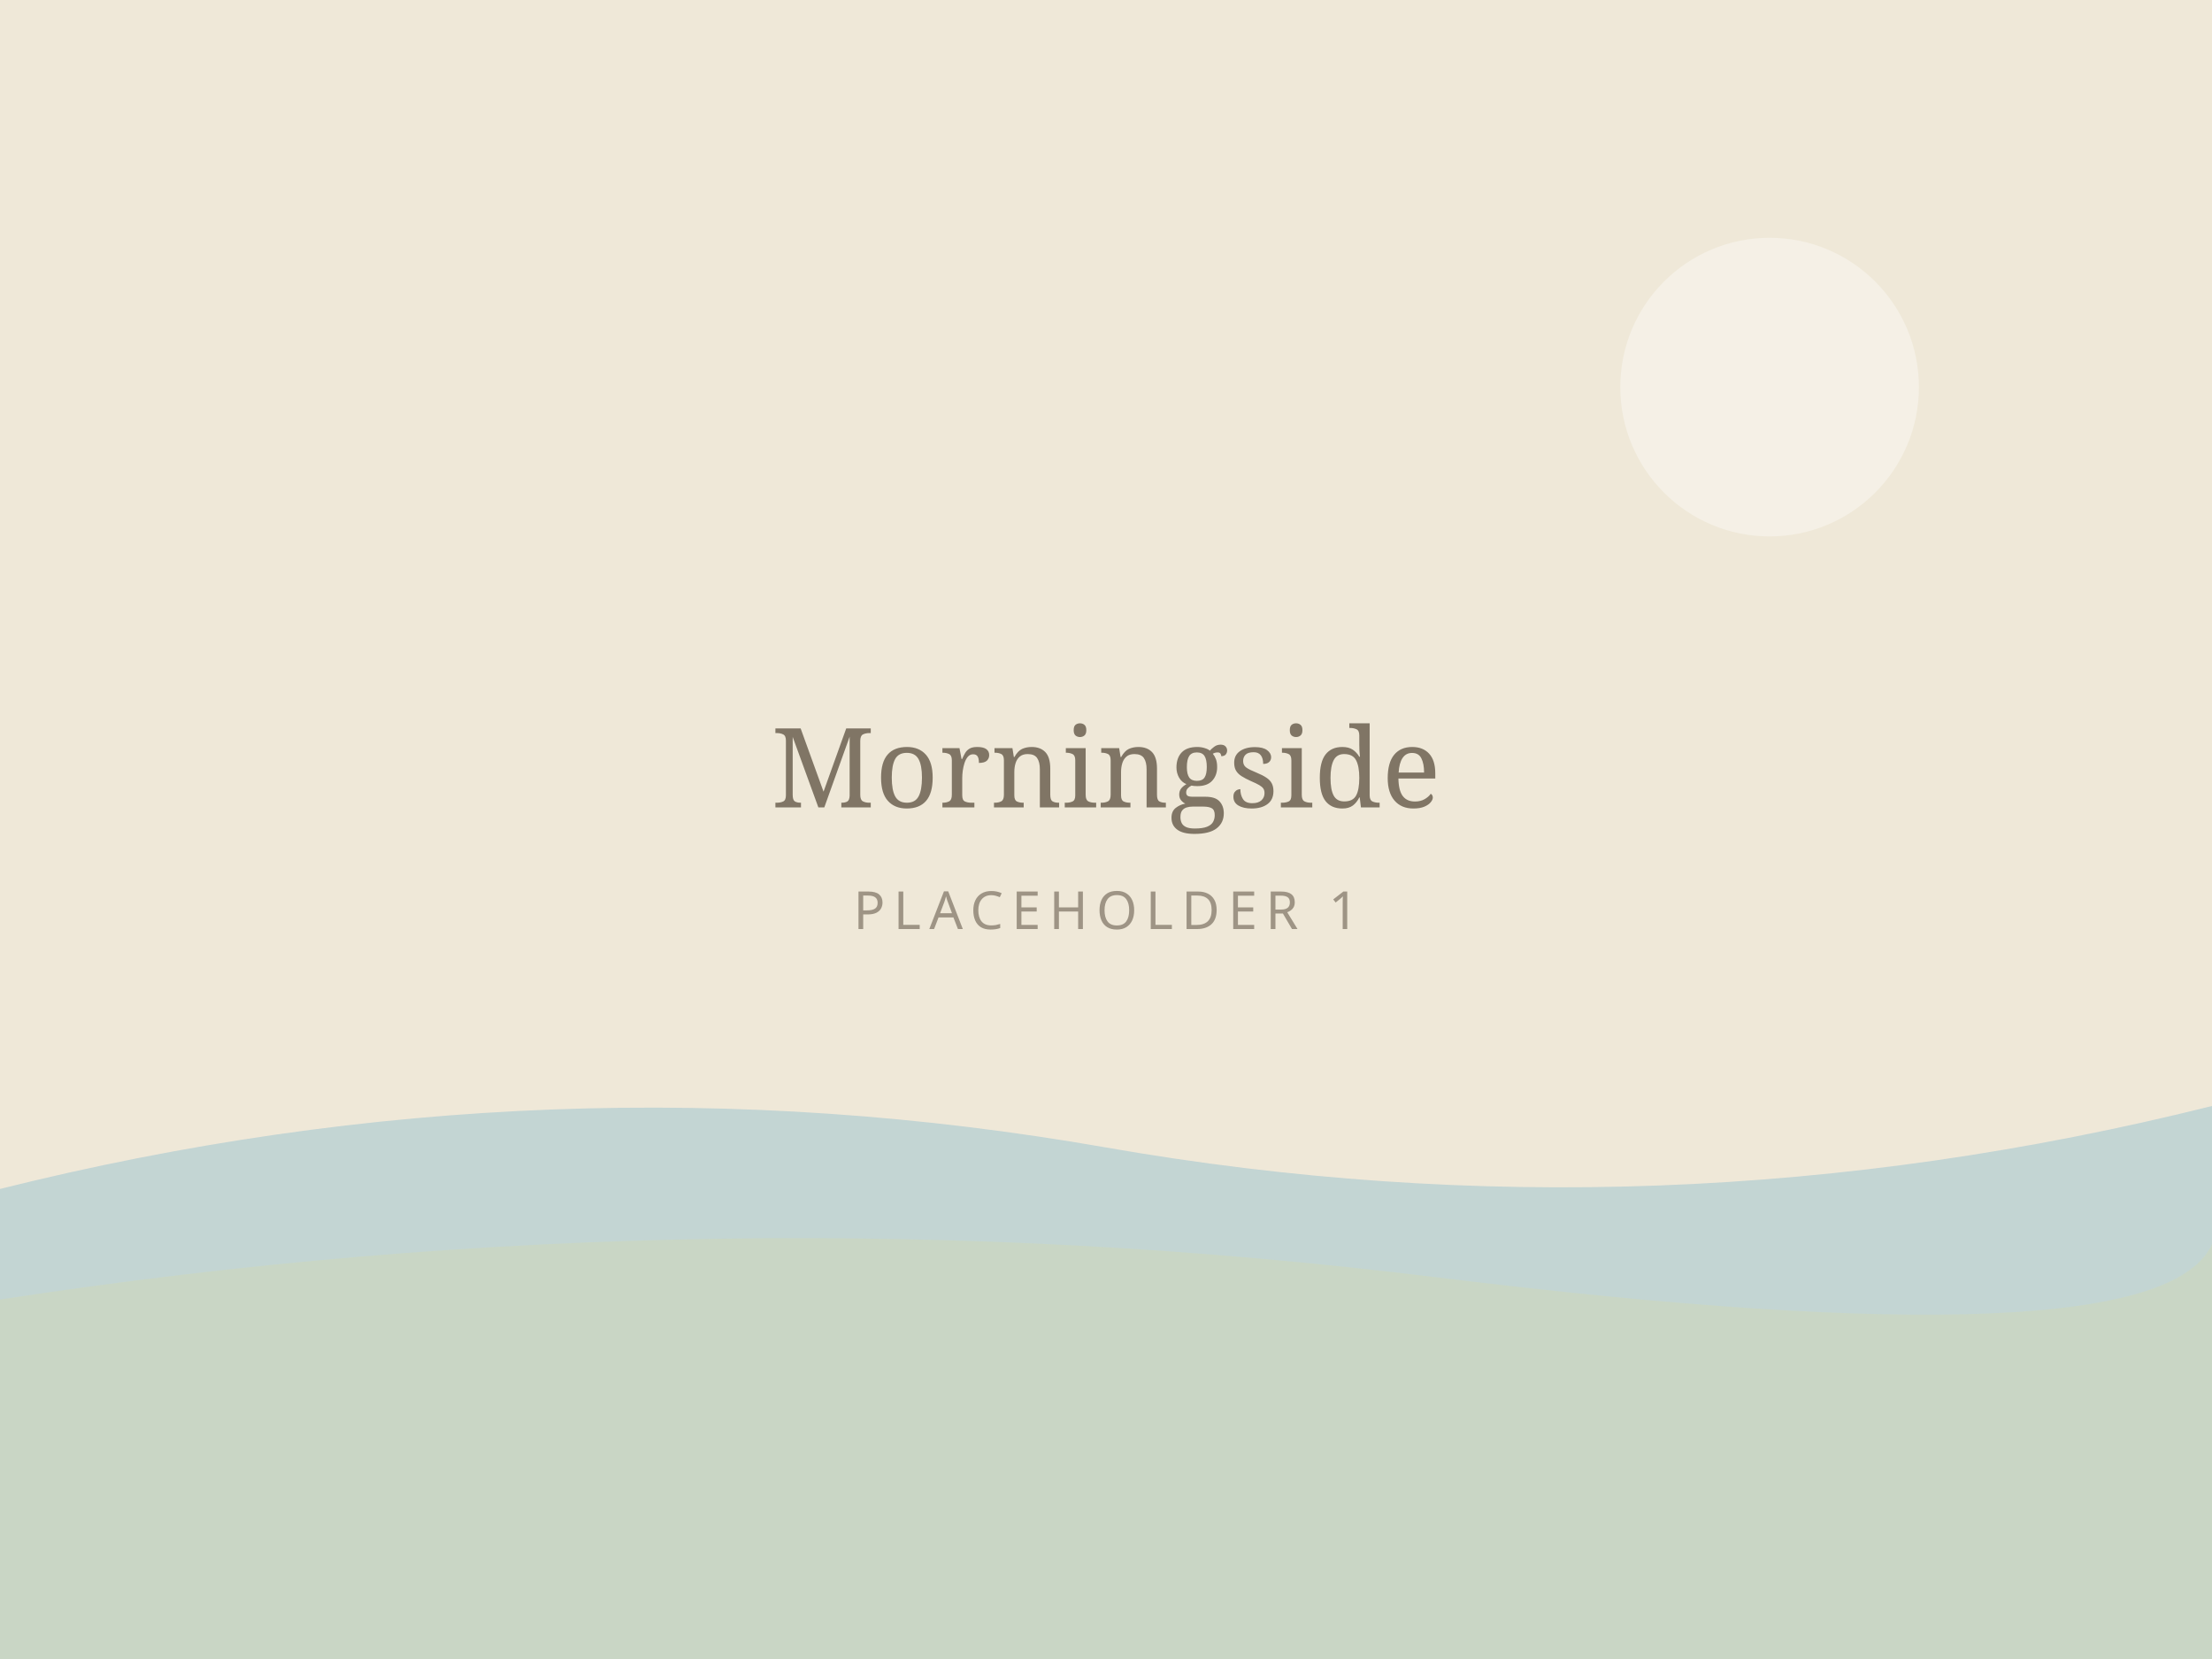
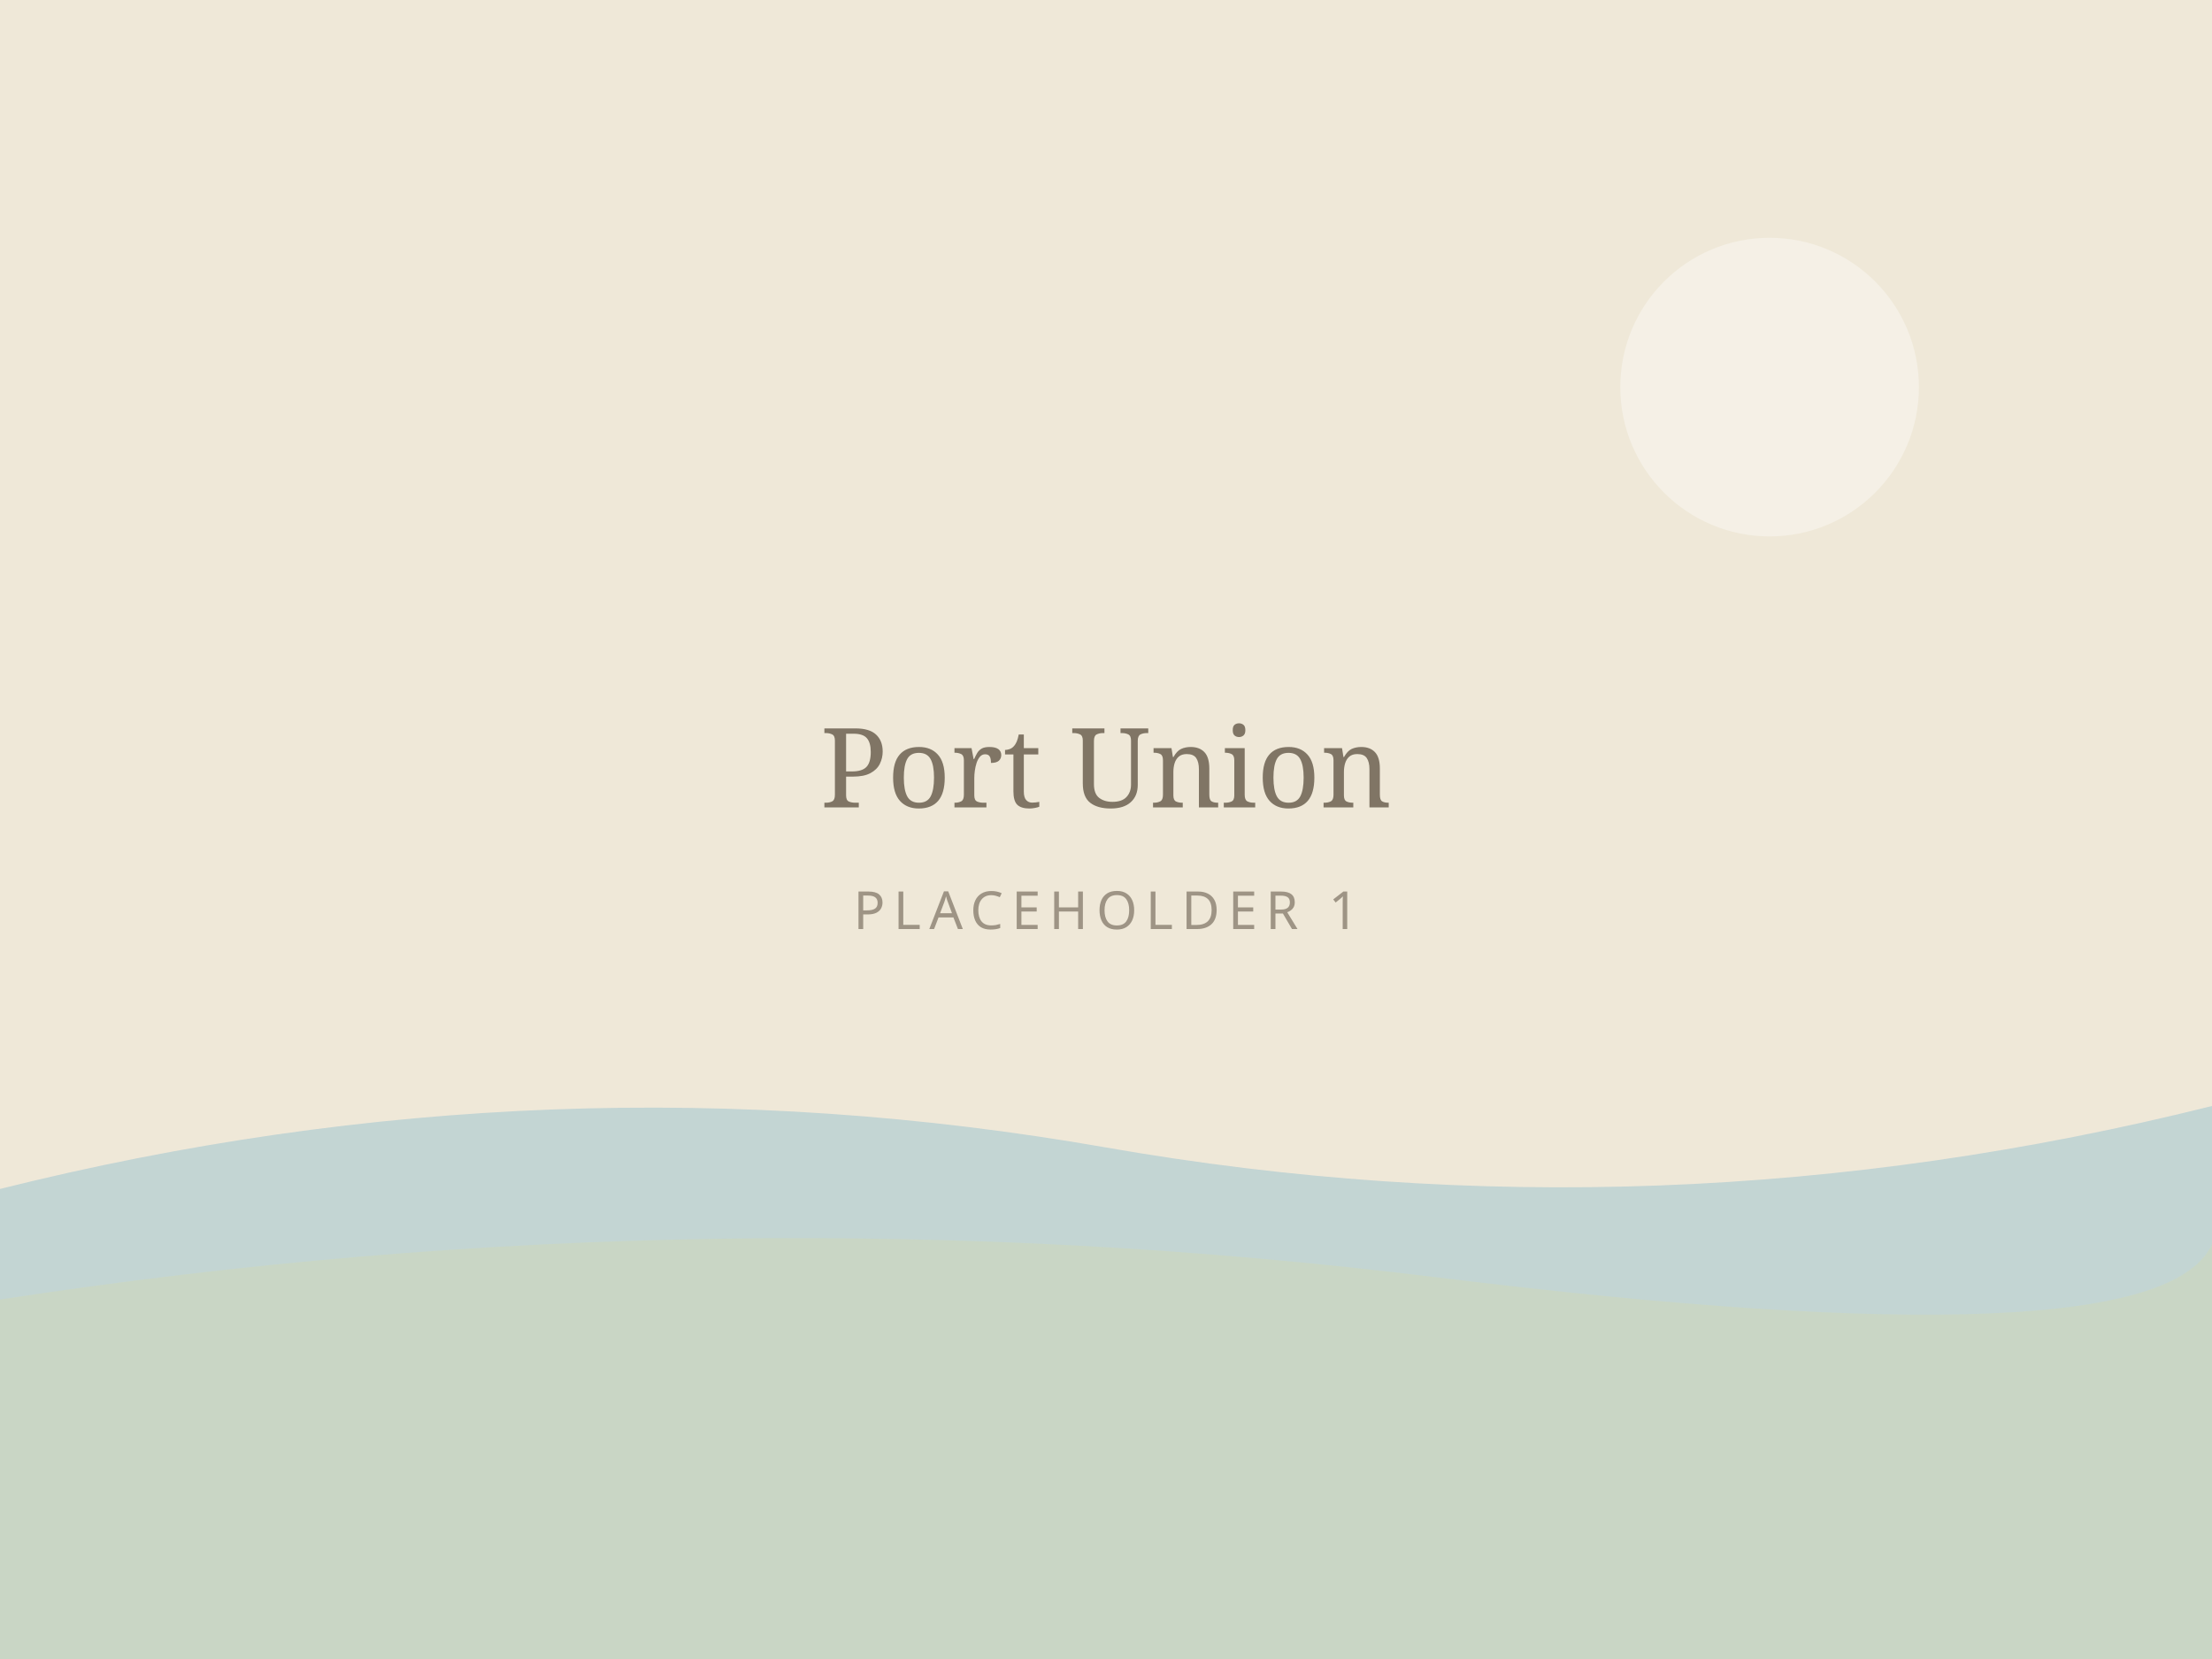
<svg xmlns="http://www.w3.org/2000/svg" viewBox="0 0 800 600">
  <rect width="800" height="600" fill="#efe8d8" />
  <path d="M0 430 Q200 380 400 415 T800 400 L800 600 L0 600 Z" fill="#9fc4d0" opacity=".55" />
  <path d="M0 470 Q260 430 520 462 T800 450 L800 600 L0 600 Z" fill="#cfd8b8" opacity=".5" />
  <circle cx="640" cy="140" r="54" fill="#fff" opacity=".35" />
-   <text x="400" y="292" text-anchor="middle" font-family="Georgia,serif" font-size="40" fill="#3b2f1f" opacity=".62">Morningside</text>
+   <text x="400" y="292" text-anchor="middle" font-family="Georgia,serif" font-size="40" fill="#3b2f1f" opacity=".62">Port Union</text>
  <text x="400" y="336" text-anchor="middle" font-family="system-ui,sans-serif" font-size="19" letter-spacing="3" fill="#3b2f1f" opacity=".45">PLACEHOLDER 1</text>
</svg>
